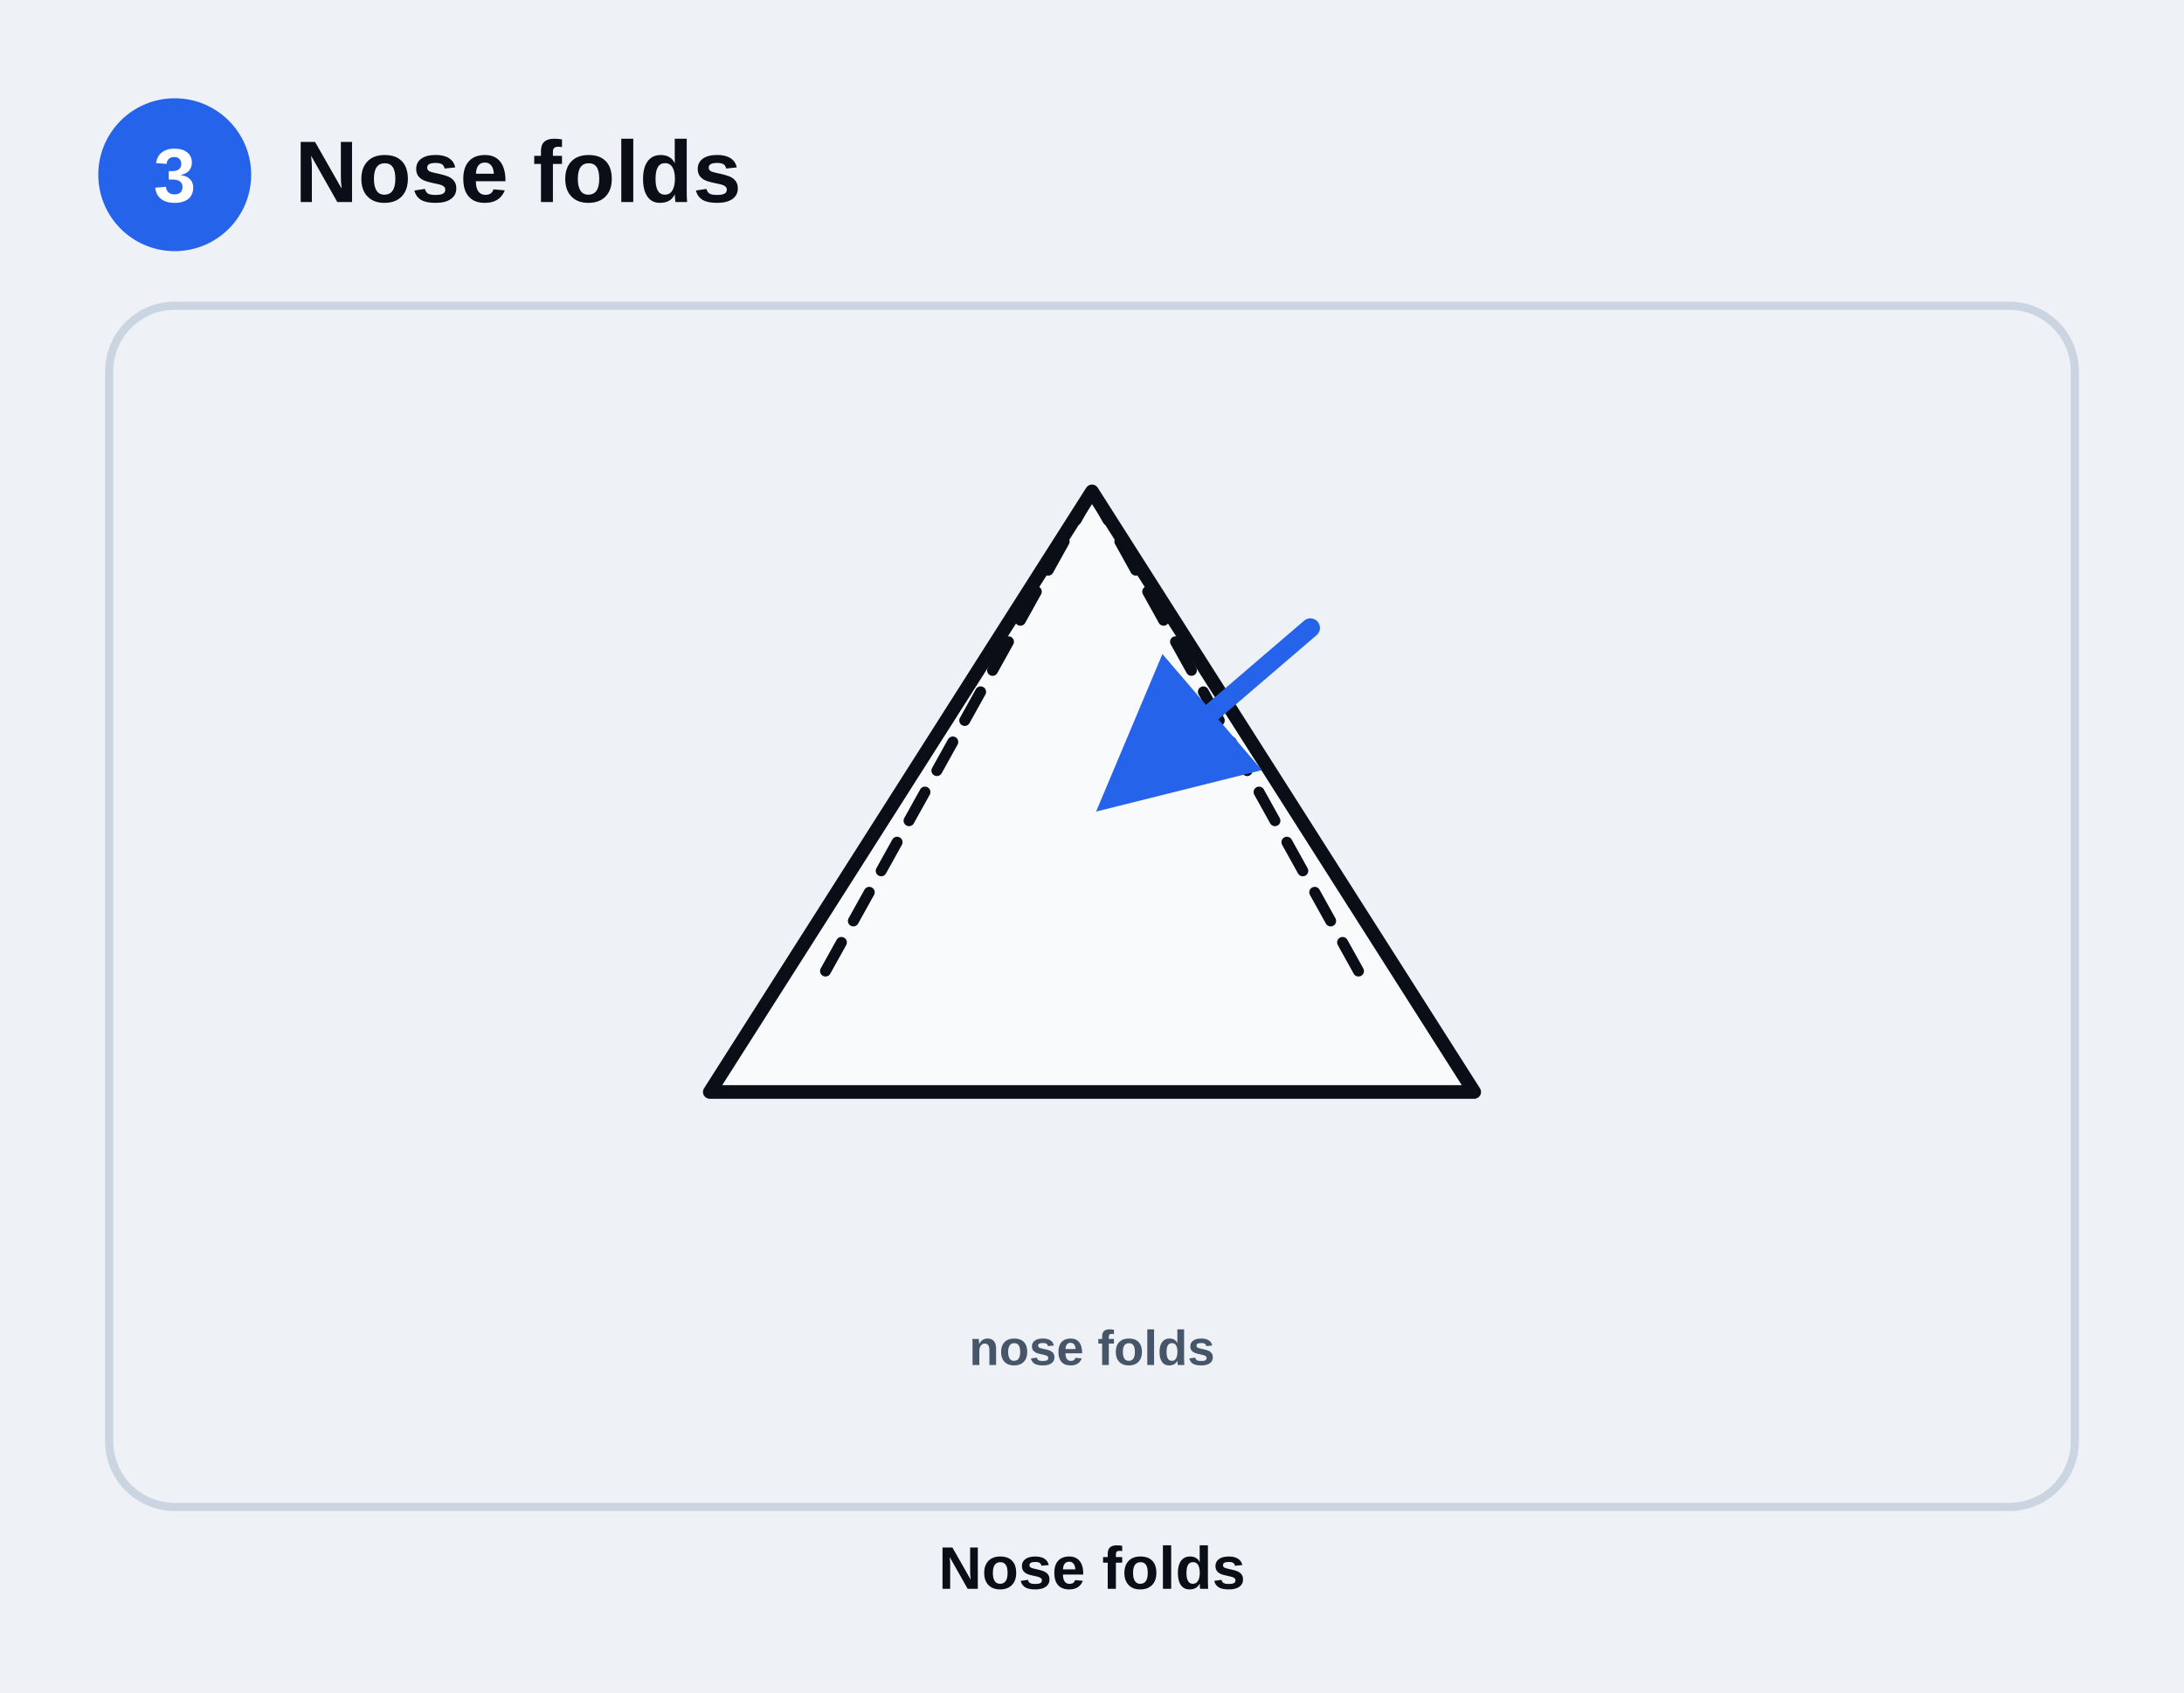
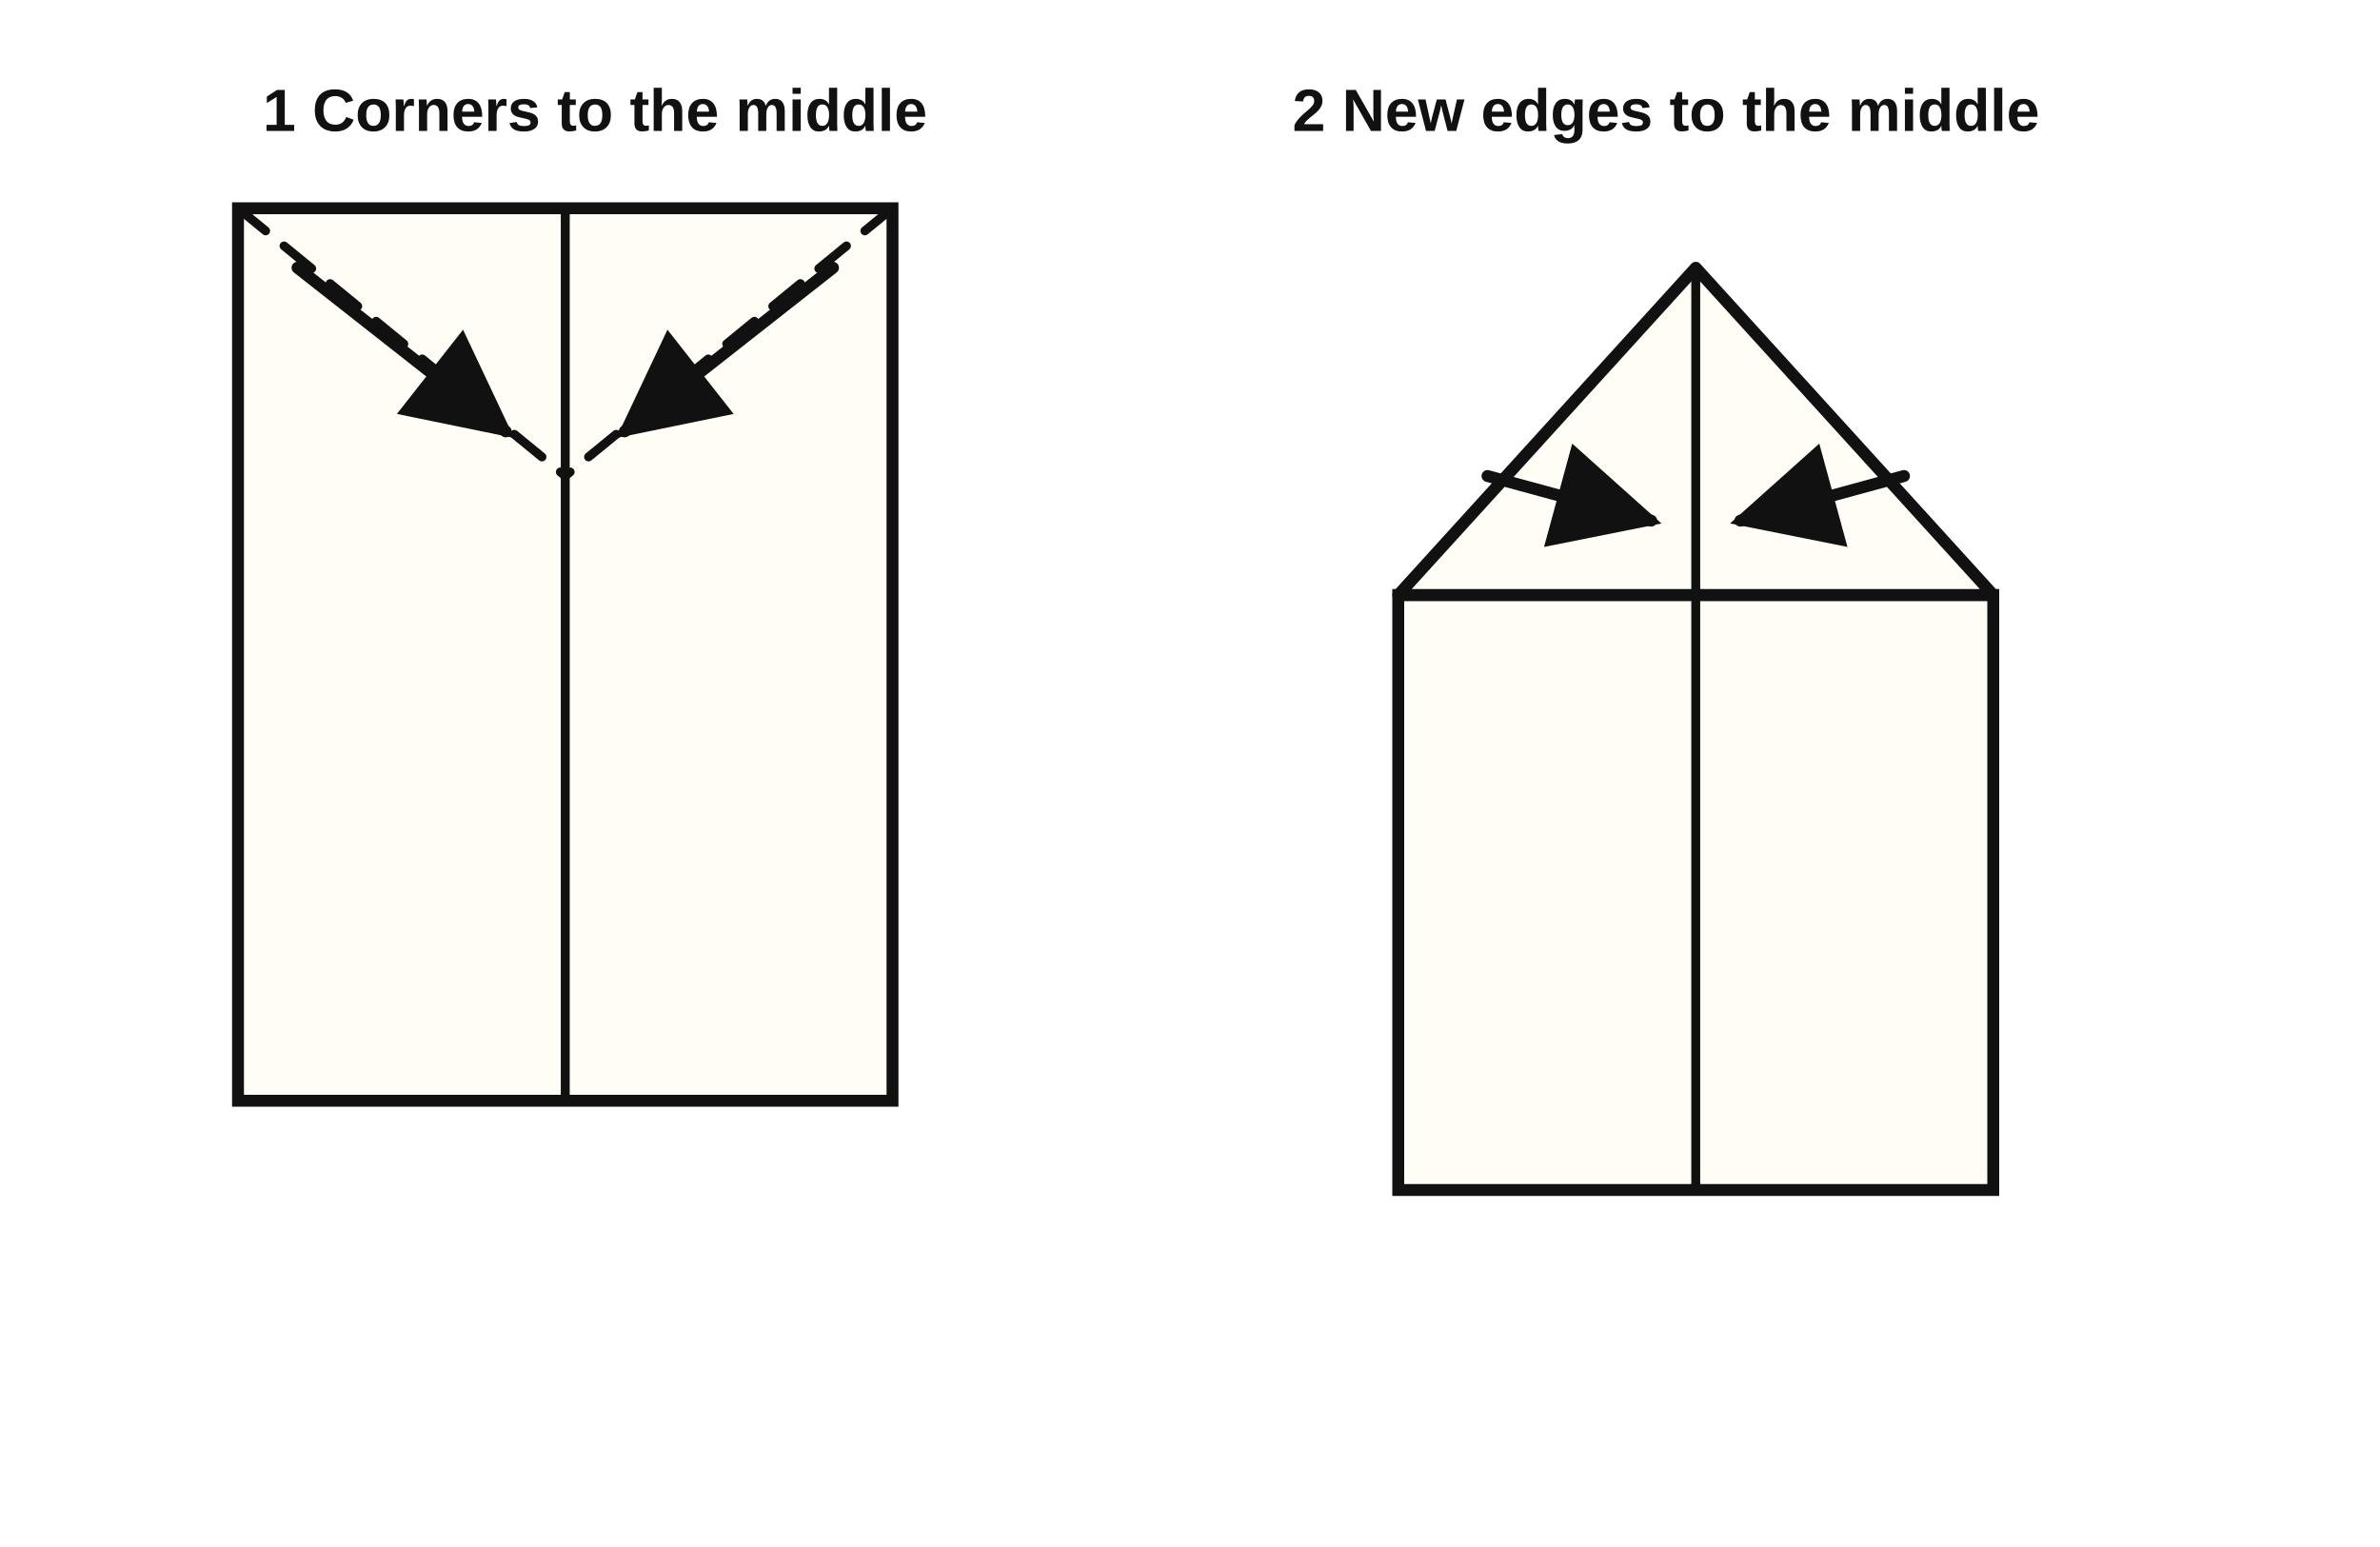
- <svg xmlns="http://www.w3.org/2000/svg" width="800" height="620" viewBox="0 0 800 620" role="img">
+ <svg xmlns="http://www.w3.org/2000/svg" width="800" height="520" viewBox="0 0 800 520" role="img">
+   <rect width="800" height="520" fill="#ffffff" />
  <defs>
-     <marker id="arrow" viewBox="0 0 10 10" refX="8" refY="5" markerWidth="8" markerHeight="8" orient="auto-start-reverse">
-       <path d="M 0 0 L 10 5 L 0 10 z" fill="#2563EB" />
+     <marker id="arr" viewBox="0 0 10 10" refX="9" refY="5" markerWidth="9" markerHeight="9" orient="auto">
+       <path d="M 0 0 L 10 5 L 0 10 z" fill="#111111" />
    </marker>
  </defs>
-   <rect width="800" height="620" fill="#EEF2F7" />
-   <circle cx="64" cy="64" r="28" fill="#2563EB" />
-   <text x="64" y="74" text-anchor="middle" font-size="28" font-family="Arial,Helvetica,sans-serif" font-weight="700" fill="#FFFFFF">3</text>
-   <text x="108" y="74" font-size="32" font-family="Arial,Helvetica,sans-serif" font-weight="700" fill="#0A0E17">Nose folds</text>
-   <rect x="40" y="112" width="720" height="440" rx="24" fill="#EEF2F7" stroke="#CBD5E1" stroke-width="3" />
-   <g transform="translate(80,150)">
-     <polygon points="320,30 180,250 460,250" fill="#F8FAFC" stroke="#0A0E17" stroke-width="5" stroke-linejoin="round" />
-     <line x1="320" y1="30" x2="220" y2="210" stroke="#0A0E17" stroke-width="4" stroke-dasharray="12 9" stroke-linecap="round" />
-     <line x1="320" y1="30" x2="420" y2="210" stroke="#0A0E17" stroke-width="4" stroke-dasharray="12 9" stroke-linecap="round" />
-     <line x1="400" y1="80" x2="330" y2="140" stroke="#2563EB" stroke-width="7" stroke-linecap="round" marker-end="url(#arrow)" />
-     <text x="320" y="350" text-anchor="middle" font-size="18" font-family="Arial,Helvetica,sans-serif" font-weight="600" fill="#475569">nose folds</text>
-   </g>
-   <text x="400" y="582" text-anchor="middle" font-size="22" font-family="Arial,Helvetica,sans-serif" font-weight="700" fill="#0A0E17">Nose folds</text>
+   <text x="200" y="44" text-anchor="middle" font-size="20" font-family="Arial, Helvetica, sans-serif" fill="#111111" font-weight="700">1  Corners to the middle</text>
+   <rect x="80" y="70" width="220" height="300" fill="#fffdf6" stroke="#111111" stroke-width="4" />
+   <line x1="190" y1="70" x2="190" y2="370" stroke="#111" stroke-width="3" />
+   <line x1="80" y1="70" x2="190" y2="160" fill="none" stroke="#111111" stroke-width="3" stroke-dasharray="12 8" stroke-linecap="round" />
+   <line x1="300" y1="70" x2="190" y2="160" fill="none" stroke="#111111" stroke-width="3" stroke-dasharray="12 8" stroke-linecap="round" />
+   <line x1="100" y1="90" x2="170" y2="145" fill="none" stroke="#111111" stroke-width="4" stroke-linecap="round" marker-end="url(#arr)" />
+   <line x1="280" y1="90" x2="210" y2="145" fill="none" stroke="#111111" stroke-width="4" stroke-linecap="round" marker-end="url(#arr)" />
+   <text x="560" y="44" text-anchor="middle" font-size="20" font-family="Arial, Helvetica, sans-serif" fill="#111111" font-weight="700">2  New edges to the middle</text>
+   <polygon points="470,200 670,200 670,400 470,400" fill="#fffdf6" stroke="#111" stroke-width="4" />
+   <polygon points="470,200 570,90 670,200" fill="#fffdf6" stroke="#111" stroke-width="4" stroke-linejoin="round" />
+   <line x1="570" y1="90" x2="570" y2="400" stroke="#111" stroke-width="3" />
+   <line x1="500" y1="160" x2="555" y2="175" fill="none" stroke="#111111" stroke-width="4" stroke-linecap="round" marker-end="url(#arr)" />
+   <line x1="640" y1="160" x2="585" y2="175" fill="none" stroke="#111111" stroke-width="4" stroke-linecap="round" marker-end="url(#arr)" />
</svg>
